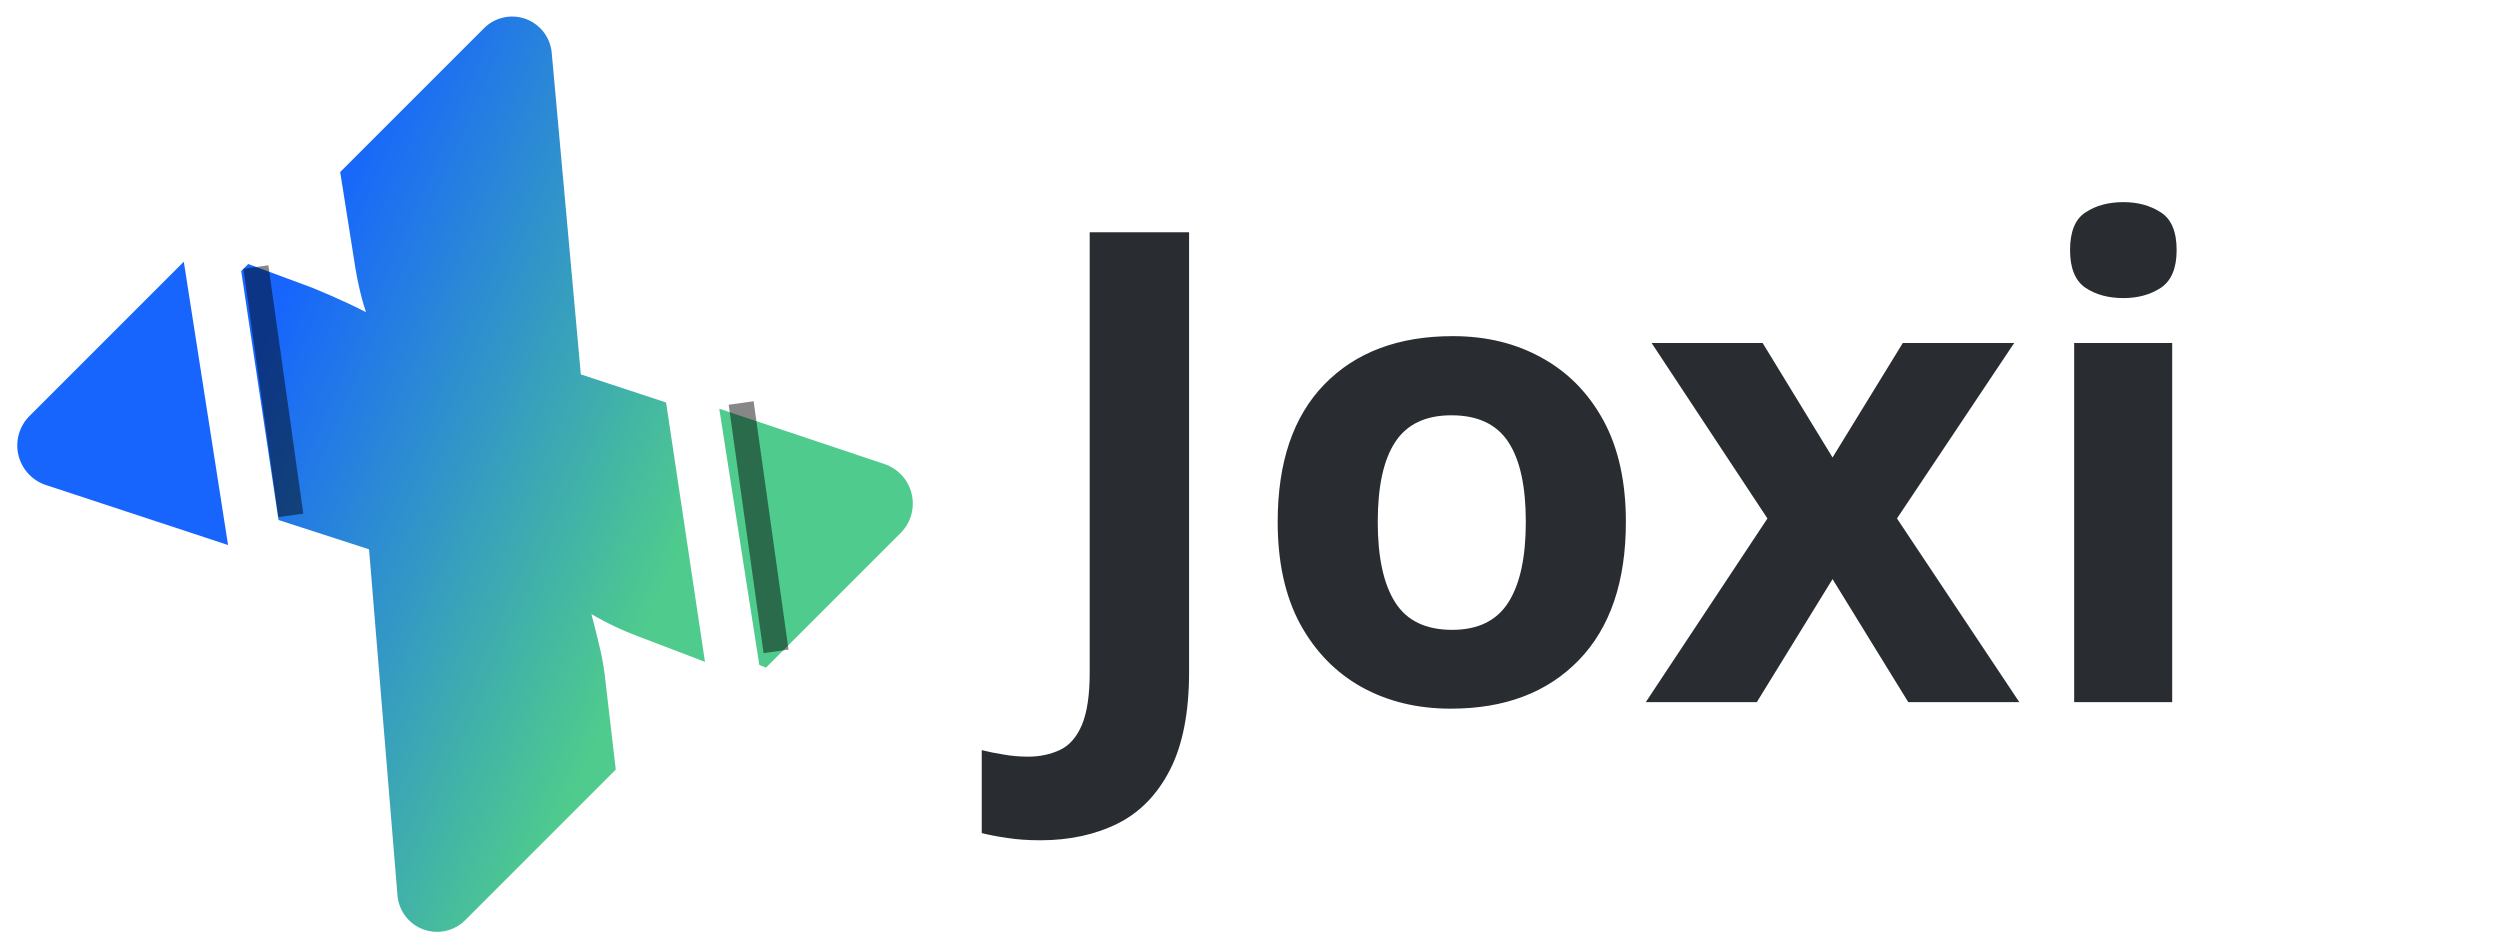
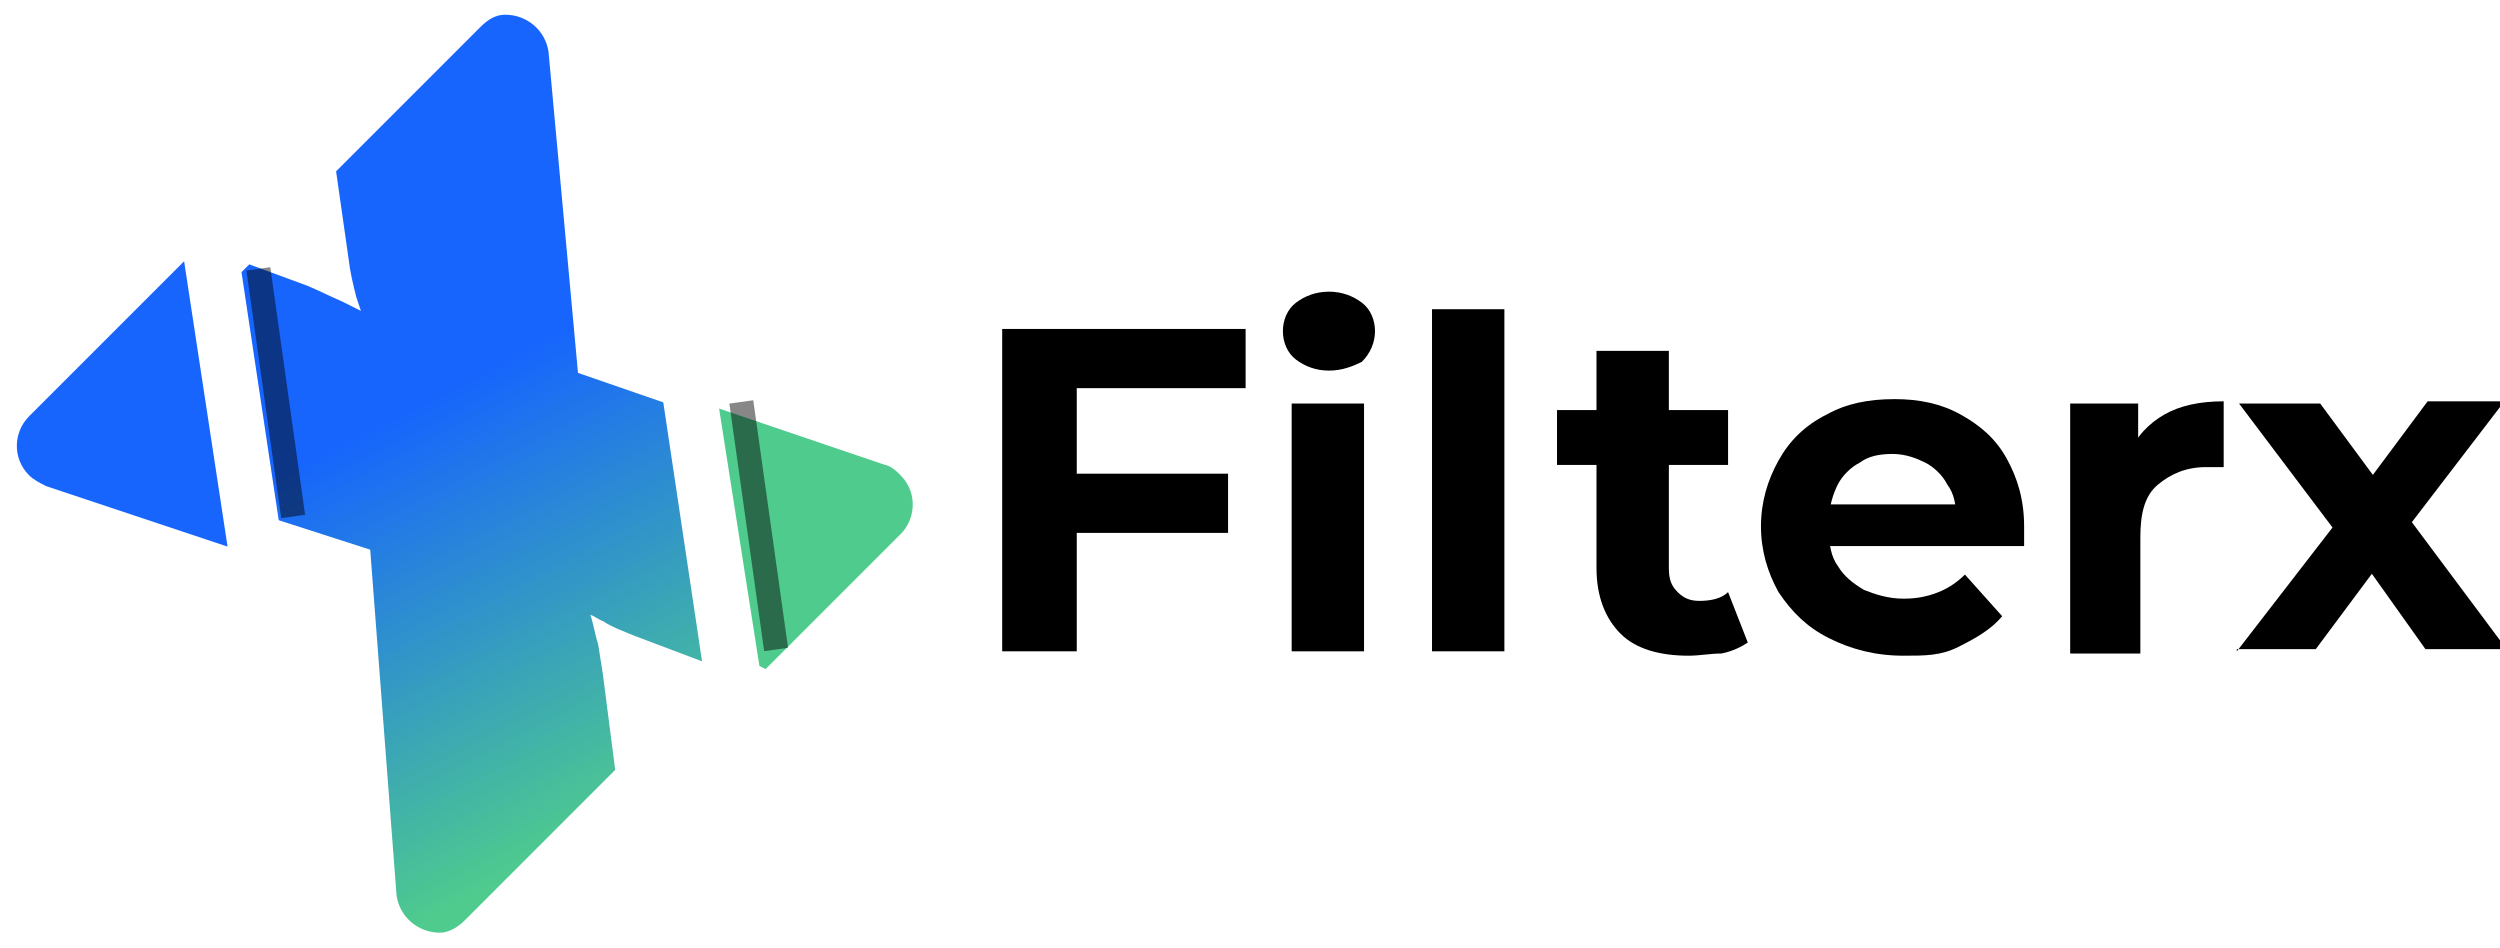
- <svg xmlns="http://www.w3.org/2000/svg" width="113.977" height="43.239" viewBox="0 0 113.977 43.239">
-   <defs>
-     <linearGradient id="linear-gradient" x1="0.382" y1="0.126" x2="0.689" y2="0.794" gradientUnits="objectBoundingBox">
-       <stop offset="0" stop-color="#1765fd" />
-       <stop offset="1" stop-color="#4fcb8d" />
-     </linearGradient>
-   </defs>
+ <svg xmlns="http://www.w3.org/2000/svg" version="1.1" id="Layer_1" x="0px" y="0px" width="114px" height="43.2px" viewBox="0 0 114 43.2" style="enable-background:new 0 0 114 43.2;" xml:space="preserve">
+   <style type="text/css">
+ 	.st0{fill:#4FCB8D;}
+ 	.st1{opacity:0.47;enable-background:new    ;}
+ 	.st2{fill:url(#Path_3_00000163758430006967801540000006189188383809386673_);}
+ 	.st3{fill:#1765FD;}
+ </style>
  <g id="Logo" transform="translate(-25.023 -52.988)">
-     <g id="LOgo-2" data-name="LOgo" transform="translate(-311.956 76.918) rotate(-45)">
-       <g id="Ñëîé_1" data-name="Ñëîé 1" transform="translate(238.714 236.72)">
-         <path id="Path_1" data-name="Path 1" d="M766.507,805.281l-3.537-7.1L756,807.734l.132.3H764.8A1.9,1.9,0,0,0,766.507,805.281Z" transform="translate(-736.472 -777.178)" fill="#4fcb8d" />
-         <rect id="Rectangle_13" data-name="Rectangle 13" width="1.148" height="11.434" transform="translate(26.93 21.178) rotate(37)" opacity="0.47" />
-         <path id="Path_3" data-name="Path 3" d="M249.572,294.478l2.736-3.458a11.448,11.448,0,0,0,.757-1.114c.225-.361.471-.771.735-1.227q.083.32.184.643a13.4,13.4,0,0,0,.527,1.407l1.411,3.15,7.107-9.614-1.843-3.653,9.437-11.316a1.812,1.812,0,0,0-1.418-2.966h-9.253l-2.356,3.243a15.776,15.776,0,0,0-1.029,1.545q-.163.285-.3.565-.139-.442-.3-.878c-.2-.548-.415-1.1-.645-1.644l-1.3-2.831h-.452l-6.824,9.23,1.974,3.863L238.476,291.5a1.811,1.811,0,0,0,1.408,2.978Z" transform="translate(-238.044 -265.178)" fill="url(#linear-gradient)" />
-         <rect id="Rectangle_25" data-name="Rectangle 25" width="1.148" height="11.434" transform="translate(15.67 1.152) rotate(37)" opacity="0.47" />
-         <path id="Path_2" data-name="Path 2" d="M332.053,236.06H322.11a1.9,1.9,0,0,0-1.7,2.761l3.935,7.8Z" transform="translate(-318.076 -237.06)" fill="#1765fd" />
+     <g id="LOgo-2" transform="translate(-311.956 76.918) rotate(-45)">
+       <g id="Ñëîé_1" transform="translate(238.714 236.72)">
+         <path id="Path_1" class="st0" d="M30,28.1L26.5,21l-7,9.6l0.1,0.3h8.7c1,0,1.9-0.8,1.9-1.9C30.2,28.7,30.2,28.4,30,28.1z" />
+         <rect id="Rectangle_13" x="23.4" y="20.4" transform="matrix(-0.7986 -0.6018 0.6018 -0.7986 27.4202 61.31)" class="st1" width="1.1" height="11.4" />
+         <linearGradient id="Path_3_00000065036559843513850360000018344799798766625945_" gradientUnits="userSpaceOnUse" x1="-3437.09" y1="-976.174" x2="-3436.783" y2="-976.842" gradientTransform="matrix(23.3264 19.9039 23.3264 -19.9039 102959.273 48992.051)">
+           <stop offset="0" style="stop-color:#1765FD" />
+           <stop offset="1" style="stop-color:#4FCB8D" />
+         </linearGradient>
+         <path id="Path_3" style="fill:url(#Path_3_00000065036559843513850360000018344799798766625945_);" d="M11.5,29.3l2.7-3.5     c0.3-0.4,0.5-0.7,0.8-1.1c0.2-0.4,0.5-0.8,0.7-1.2c0.1,0.2,0.1,0.4,0.2,0.6c0.1,0.5,0.3,0.9,0.5,1.4l1.4,3.1l7.1-9.6l-1.8-3.7     L32.5,4c0.6-0.8,0.5-1.9-0.2-2.6C32,1.1,31.6,1,31.1,1h-9.3l-2.4,3.2c-0.4,0.5-0.7,1-1,1.5c-0.1,0.2-0.2,0.4-0.3,0.6     C18,6,17.9,5.7,17.8,5.4c-0.2-0.5-0.4-1.1-0.6-1.6L16,1.2h-0.5l-6.8,9.2l2,3.9l-10.3,12c-0.6,0.8-0.5,1.9,0.2,2.6     c0.3,0.3,0.8,0.4,1.2,0.4H11.5z" />
+         <rect id="Rectangle_25" x="12.1" y="0.5" transform="matrix(-0.7986 -0.6018 0.6018 -0.7986 19.0892 18.7562)" class="st1" width="1.1" height="11.4" />
+         <path id="Path_2" class="st3" d="M14-1H4C3-1,2.1-0.2,2.1,0.9c0,0.3,0.1,0.6,0.2,0.9l3.9,7.8L14-1z" />
      </g>
    </g>
-     <text id="Joxi" transform="translate(72 85)" fill="#292d32" font-size="30" font-family="Poppins-Black, Poppins" font-weight="800">
-       <tspan x="0" y="0">Joxi</tspan>
-     </text>
+   </g>
+   <g>
+     <path d="M49.1,29.7h-3.4V15h11.1v2.7h-7.7V29.7z M48.9,21.6H56v2.7h-7.1V21.6z" />
+     <path d="M60.6,16.9c-0.6,0-1.1-0.2-1.5-0.5c-0.4-0.3-0.6-0.8-0.6-1.3c0-0.5,0.2-1,0.6-1.3c0.4-0.3,0.9-0.5,1.5-0.5   c0.6,0,1.1,0.2,1.5,0.5c0.4,0.3,0.6,0.8,0.6,1.3c0,0.5-0.2,1-0.6,1.4C61.7,16.7,61.2,16.9,60.6,16.9z M58.9,29.7V18.4h3.3v11.3   H58.9z" />
+     <path d="M65.3,29.7V14.1h3.3v15.6H65.3z" />
+     <path d="M71,21.2v-2.5h7.8v2.5H71z M77,29.9c-1.3,0-2.4-0.3-3.1-1c-0.7-0.7-1.1-1.7-1.1-3v-9.9h3.3v9.9c0,0.5,0.1,0.8,0.4,1.1   c0.3,0.3,0.6,0.4,1,0.4c0.5,0,1-0.1,1.3-0.4l0.9,2.3c-0.3,0.2-0.7,0.4-1.2,0.5C78,29.8,77.5,29.9,77,29.9z" />
+     <path d="M86.8,29.9c-1.3,0-2.4-0.3-3.4-0.8c-1-0.5-1.7-1.2-2.3-2.1c-0.5-0.9-0.8-1.9-0.8-3c0-1.1,0.3-2.1,0.8-3   c0.5-0.9,1.2-1.6,2.2-2.1c0.9-0.5,1.9-0.7,3.1-0.7c1.1,0,2.1,0.2,3,0.7c0.9,0.5,1.6,1.1,2.1,2c0.5,0.9,0.8,1.9,0.8,3.1   c0,0.1,0,0.3,0,0.4c0,0.2,0,0.3,0,0.5H83v-1.9h7.5l-1.3,0.6c0-0.6-0.1-1.1-0.4-1.5c-0.2-0.4-0.6-0.8-1-1c-0.4-0.2-0.9-0.4-1.5-0.4   s-1.1,0.1-1.5,0.4c-0.4,0.2-0.8,0.6-1,1c-0.2,0.4-0.4,1-0.4,1.6v0.5c0,0.6,0.1,1.2,0.4,1.6c0.3,0.5,0.7,0.8,1.2,1.1   c0.5,0.2,1.1,0.4,1.8,0.4c0.6,0,1.1-0.1,1.6-0.3c0.5-0.2,0.9-0.5,1.2-0.8l1.7,1.9c-0.5,0.6-1.2,1-2,1.4S87.8,29.9,86.8,29.9z" />
+     <path d="M94.4,29.7V18.4h3.1v3.2l-0.4-0.9c0.3-0.8,0.9-1.4,1.6-1.8c0.7-0.4,1.6-0.6,2.7-0.6v3c-0.1,0-0.3,0-0.4,0   c-0.1,0-0.2,0-0.4,0c-0.9,0-1.6,0.3-2.2,0.8s-0.8,1.3-0.8,2.4v5.3H94.4z" />
+     <path d="M102,29.7l5.1-6.6l-0.1,1.8l-4.9-6.5h3.7l3.1,4.2l-1.4,0l3.2-4.3h3.5l-4.9,6.4v-1.8l5,6.7h-3.7l-3.2-4.5l1.4,0.2l-3.2,4.3   H102z" />
  </g>
</svg>
